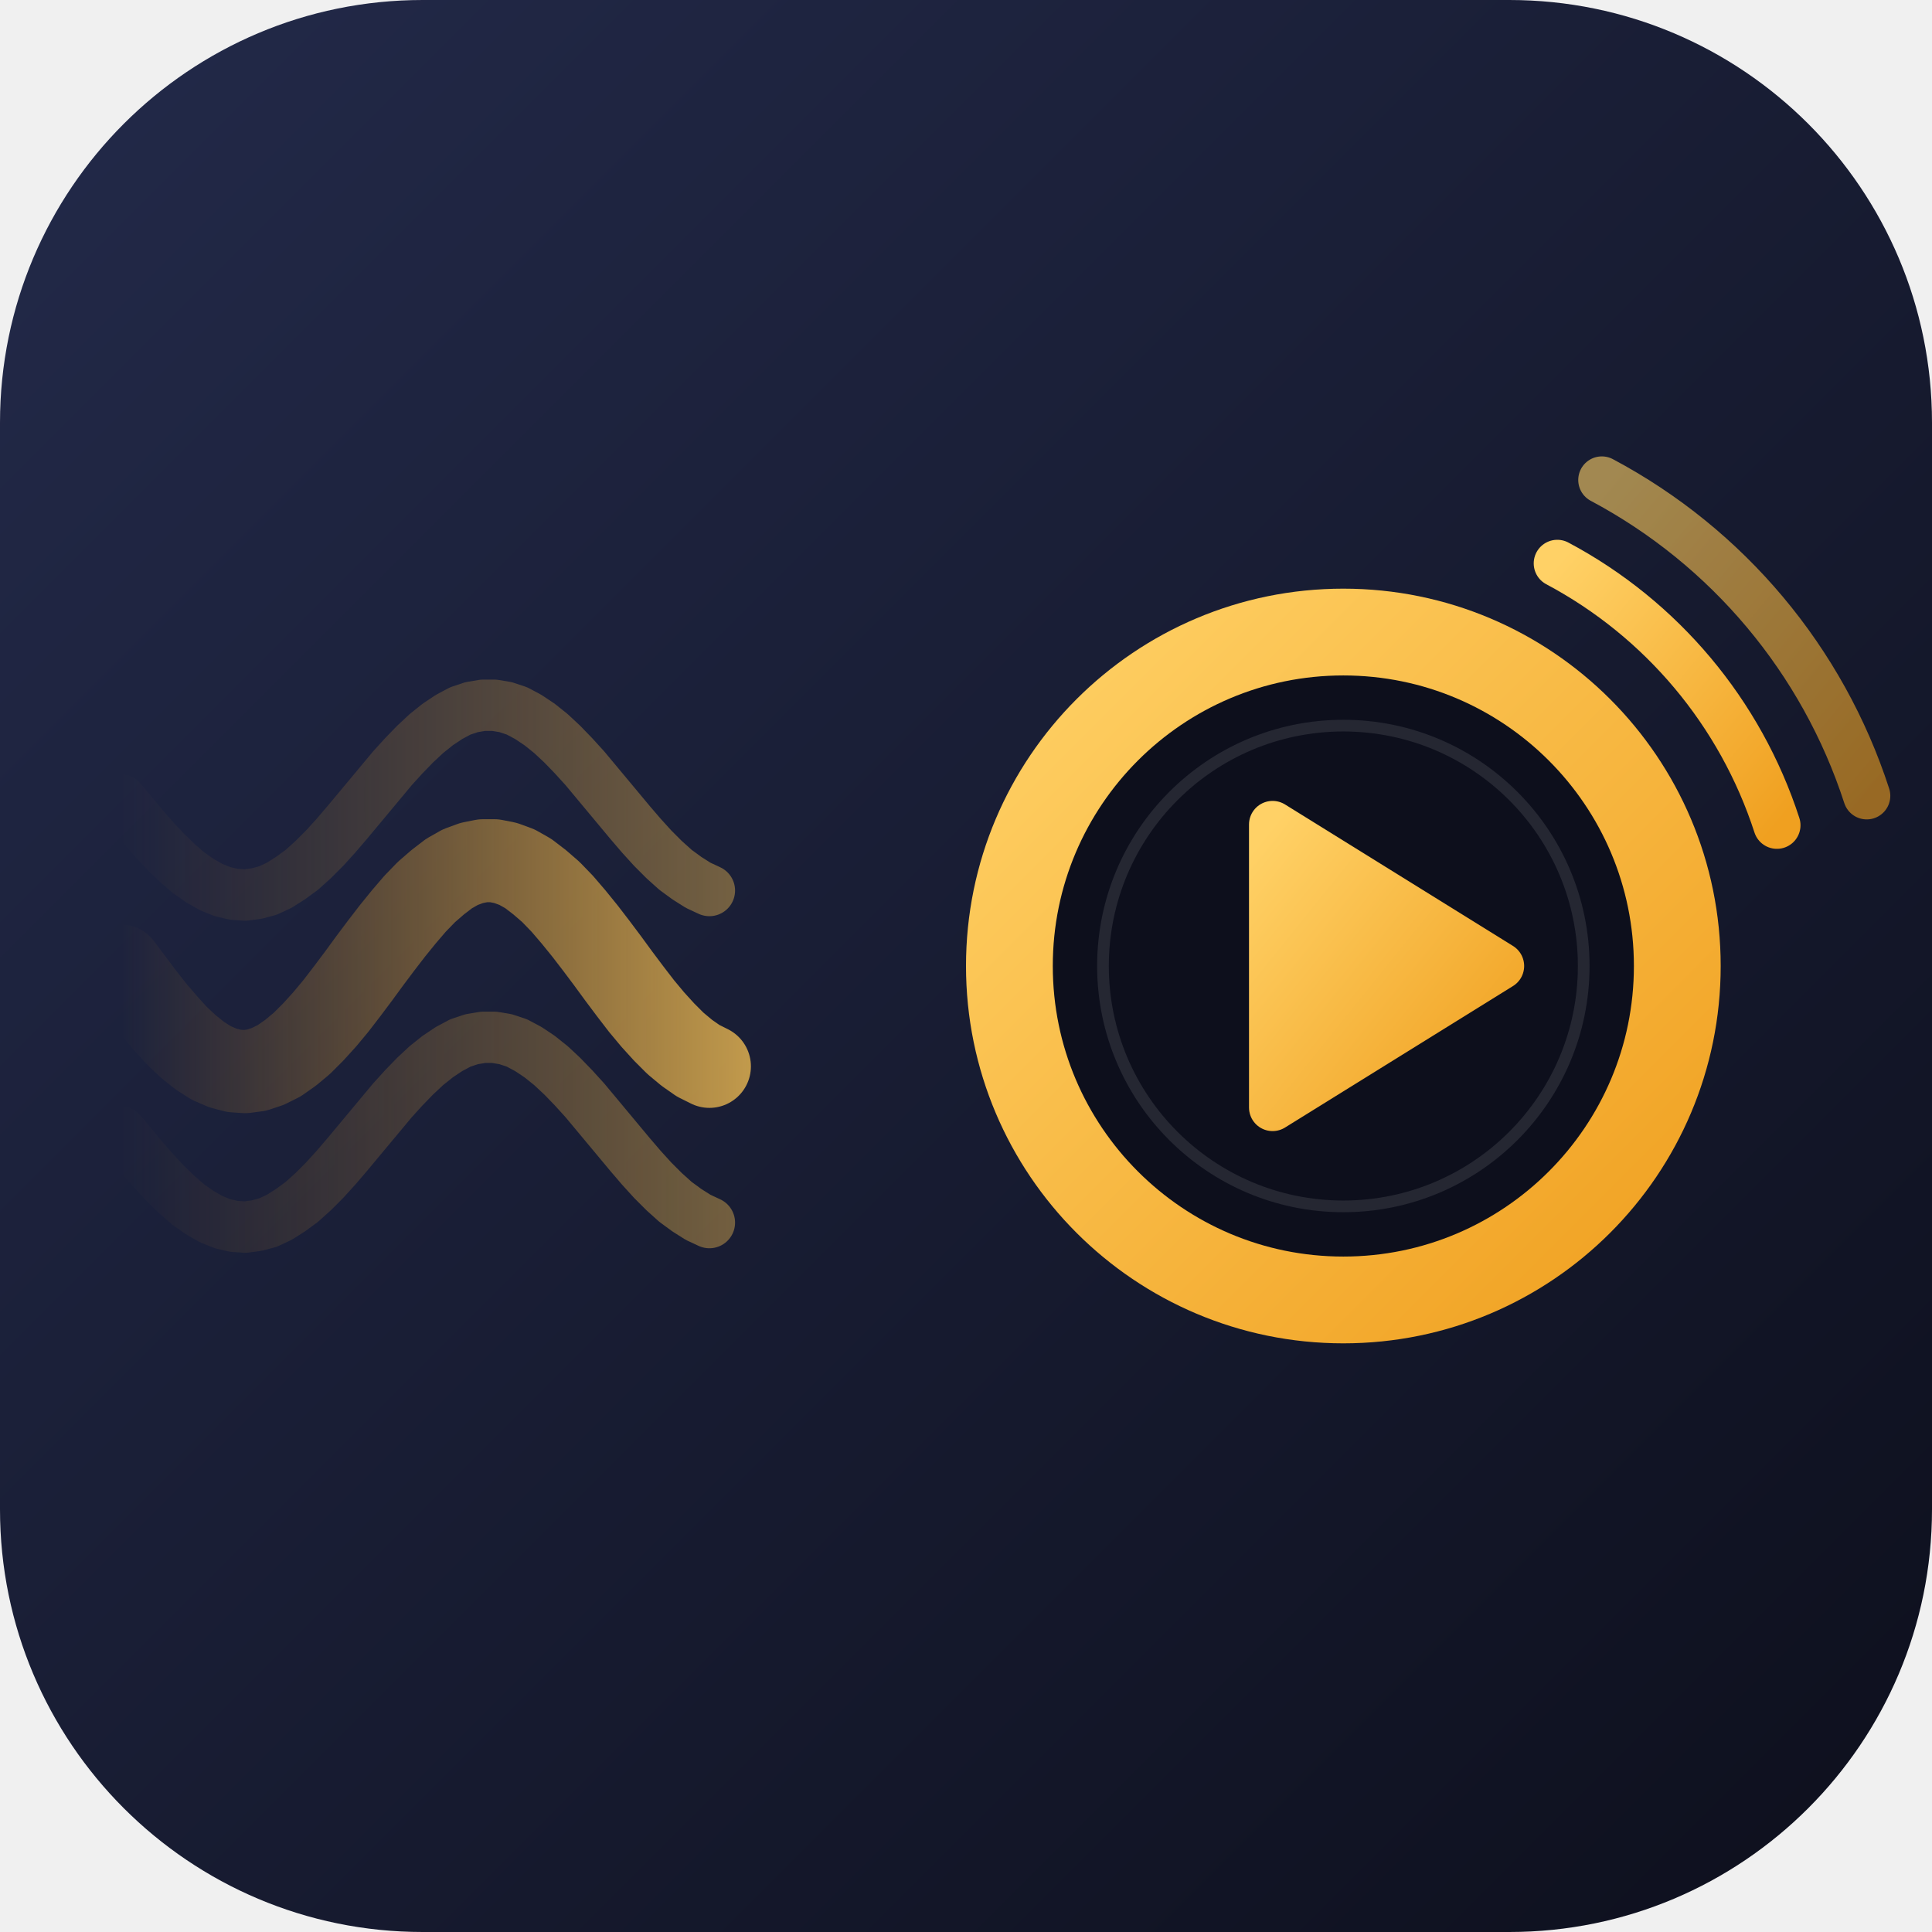
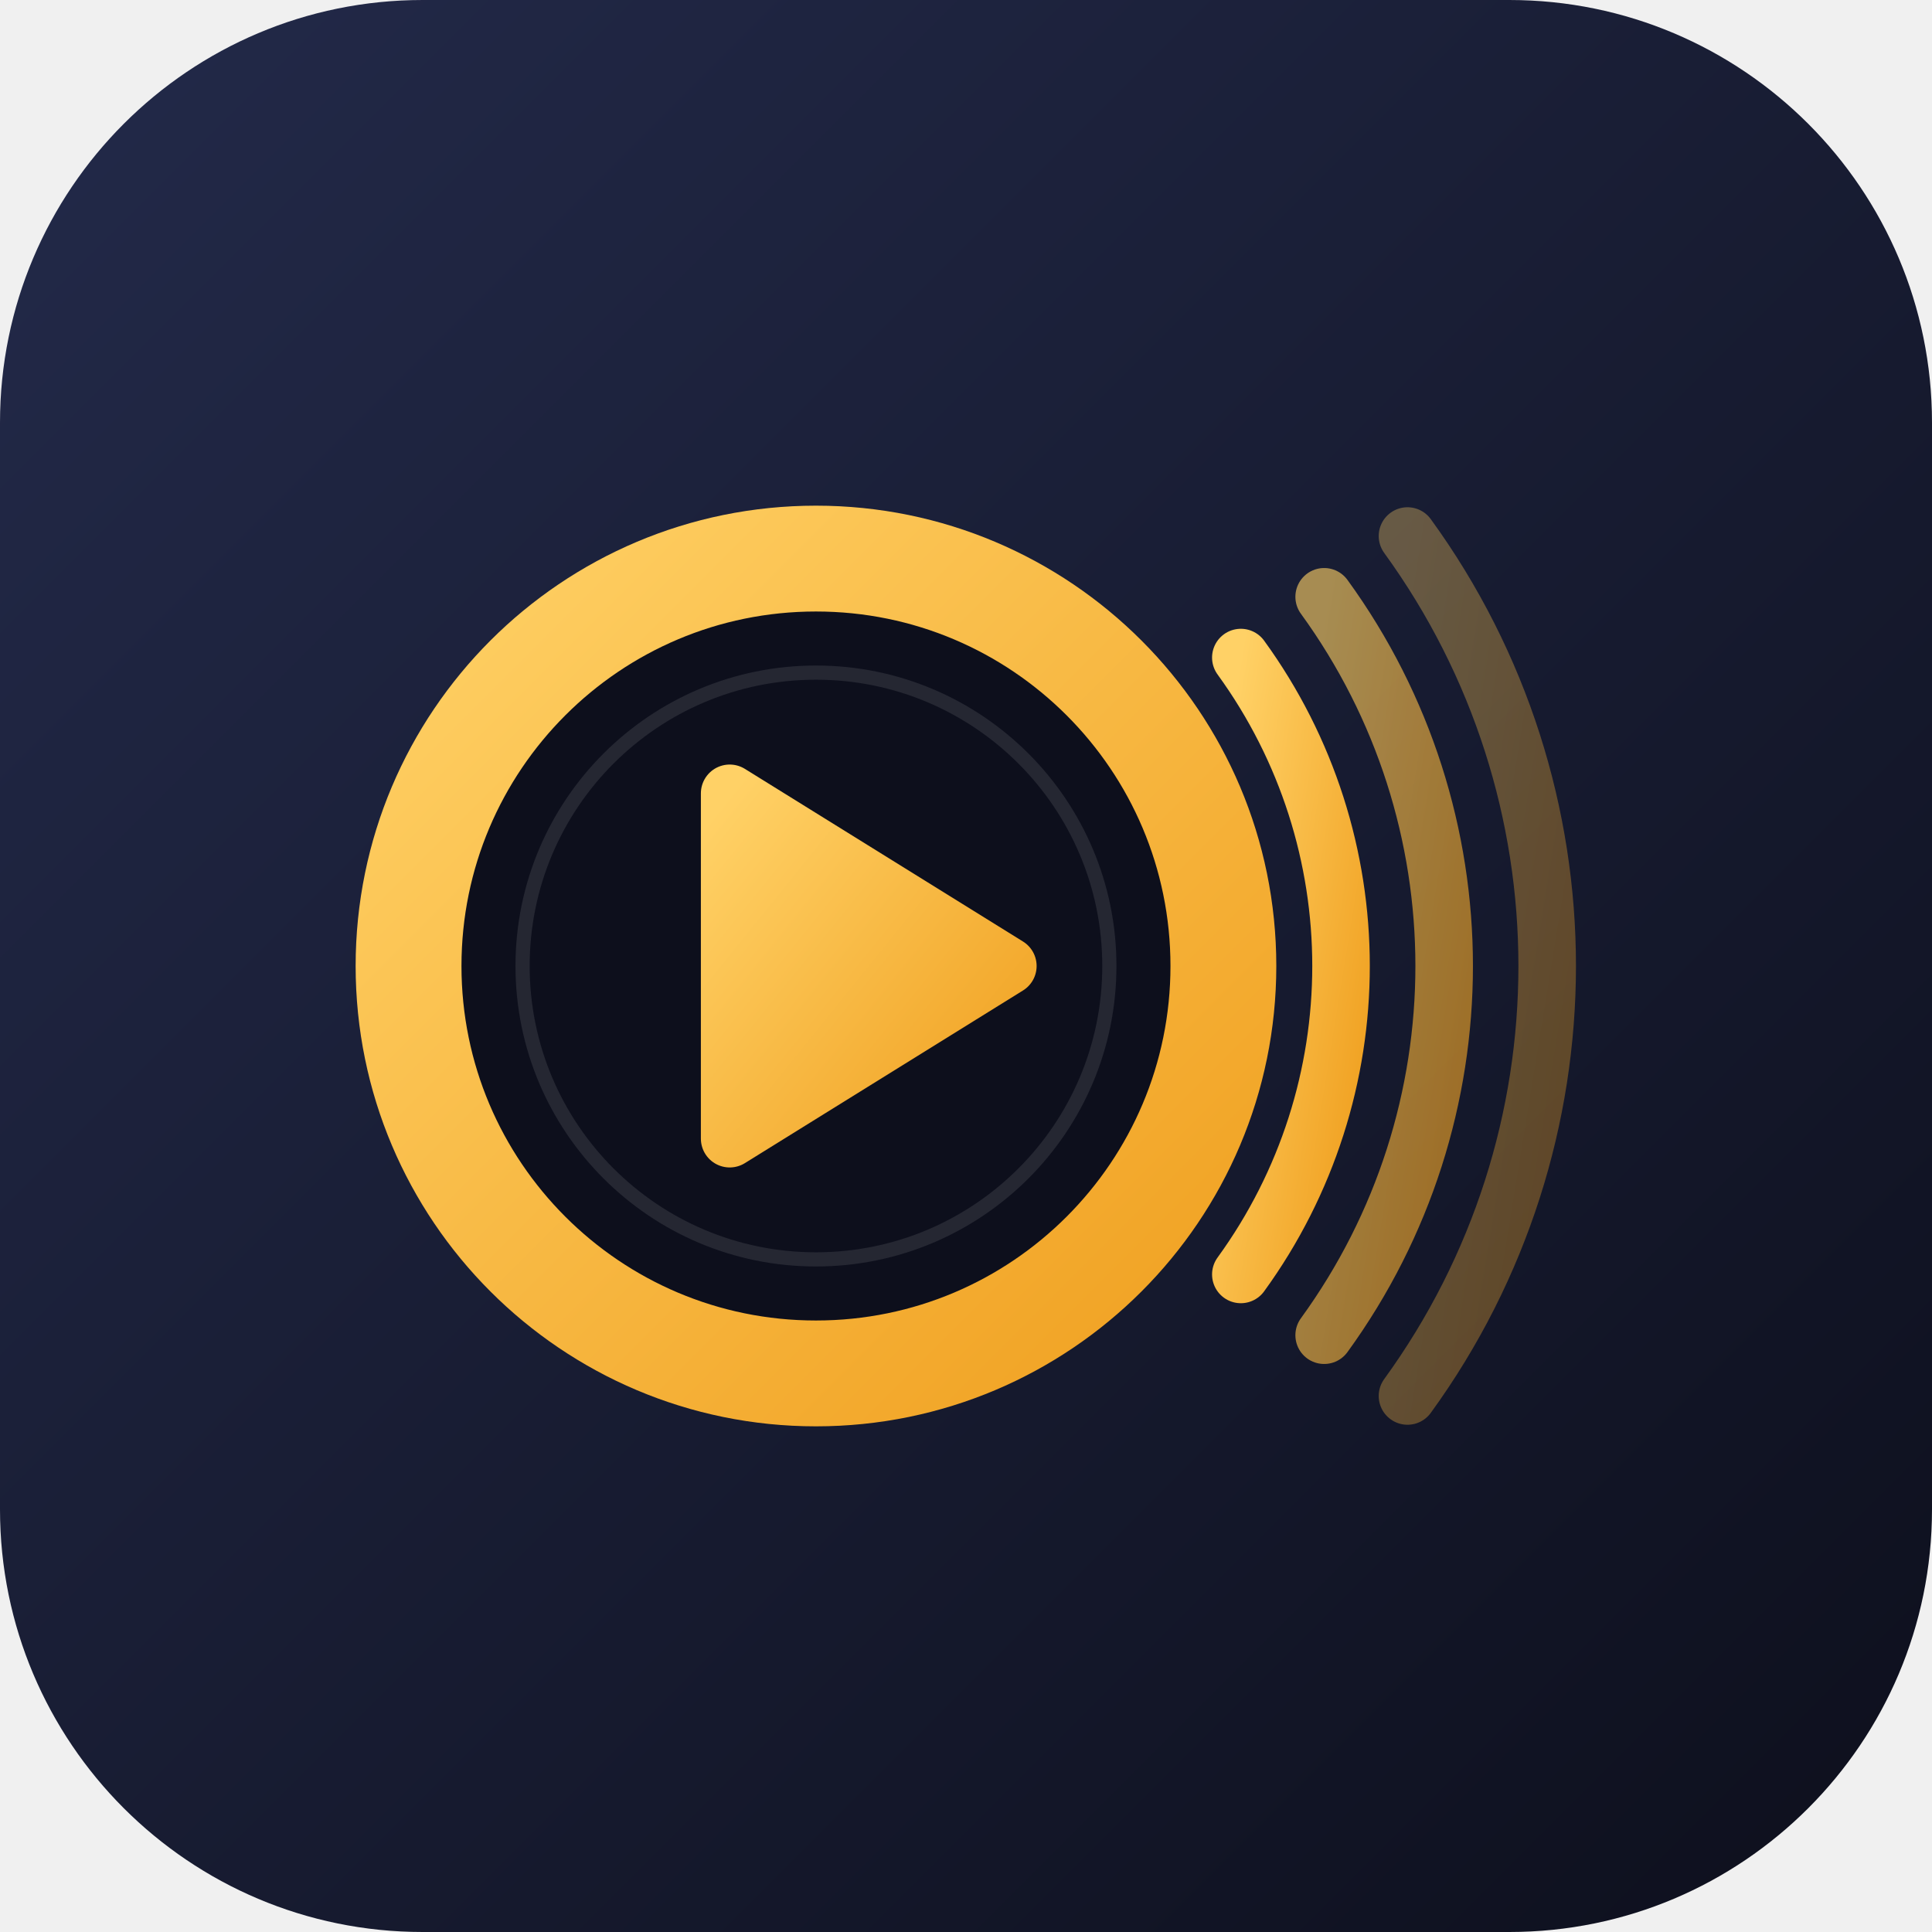
<svg xmlns="http://www.w3.org/2000/svg" viewBox="0 0 512 512" width="512" height="512">
  <defs>
    <linearGradient id="bg" x1="0" y1="0" x2="1" y2="1">
      <stop offset="0" stop-color="#232a4a" />
      <stop offset="1" stop-color="#0d0f1c" />
    </linearGradient>
    <linearGradient id="gold" x1="0" y1="0" x2="1" y2="1">
      <stop offset="0" stop-color="#ffd166" />
      <stop offset="1" stop-color="#f0a020" />
    </linearGradient>
-     <linearGradient id="trail356" gradientUnits="userSpaceOnUse" x1="32" y1="0" x2="256" y2="0">
-       <stop offset="0" stop-color="#f0a020" stop-opacity="0" />
-       <stop offset="1" stop-color="#ffd166" />
-     </linearGradient>
  </defs>
  <rect width="512" height="512" rx="112" fill="url(#bg)" />
-   <g fill="none" stroke="url(#trail356)" stroke-linecap="round" stroke-linejoin="round">
-     <path d="M32.0 256.0 L35.0 260.0 L38.0 264.0 L41.0 267.8 L44.0 271.3 L47.0 274.6 L50.0 277.4 L53.0 279.8 L56.0 281.7 L59.0 283.0 L62.0 283.8 L65.0 284.0 L68.0 283.6 L71.0 282.6 L74.0 281.1 L77.0 279.0 L80.0 276.5 L83.0 273.5 L86.0 270.2 L89.0 266.6 L92.0 262.7 L95.0 258.7 L98.0 254.6 L101.0 250.6 L104.0 246.7 L107.0 243.0 L110.0 239.5 L113.0 236.4 L116.0 233.8 L119.0 231.5 L122.0 229.8 L125.0 228.7 L128.0 228.1 L131.0 228.1 L134.0 228.7 L137.0 229.8 L140.0 231.5 L143.0 233.8 L146.0 236.4 L149.0 239.5 L152.0 243.0 L155.0 246.7 L158.0 250.6 L161.0 254.6 L164.0 258.7 L167.0 262.7 L170.0 266.6 L173.0 270.2 L176.0 273.5 L179.0 276.5 L182.0 279.0 L185.0 281.1 L188.0 282.6" stroke-width="22" />
-     <path d="M32.0 300.0 L35.0 303.6 L38.0 307.2 L41.0 310.6 L44.0 313.8 L47.0 316.7 L50.0 319.3 L53.0 321.4 L56.0 323.1 L59.0 324.3 L62.0 325.0 L65.0 325.2 L68.0 324.8 L71.0 324.0 L74.0 322.6 L77.0 320.7 L80.0 318.5 L83.0 315.8 L86.0 312.8 L89.0 309.5 L92.0 306.0 L95.0 302.4 L98.0 298.8 L101.0 295.2 L104.0 291.6 L107.0 288.3 L110.0 285.2 L113.0 282.4 L116.0 280.0 L119.0 278.0 L122.0 276.4 L125.0 275.4 L128.0 274.9 L131.0 274.9 L134.0 275.4 L137.0 276.4 L140.0 278.0 L143.0 280.0 L146.0 282.4 L149.0 285.2 L152.0 288.3 L155.0 291.6 L158.0 295.2 L161.0 298.8 L164.0 302.4 L167.0 306.0 L170.0 309.5 L173.0 312.8 L176.0 315.8 L179.0 318.5 L182.0 320.7 L185.0 322.6 L188.0 324.0" stroke-width="13.6" opacity=".55" />
-     <path d="M32.0 212.0 L35.0 215.6 L38.0 219.2 L41.0 222.6 L44.0 225.8 L47.0 228.7 L50.0 231.3 L53.0 233.4 L56.0 235.1 L59.0 236.3 L62.0 237.0 L65.0 237.2 L68.0 236.8 L71.0 236.0 L74.0 234.6 L77.0 232.7 L80.0 230.5 L83.0 227.8 L86.0 224.8 L89.0 221.5 L92.0 218.0 L95.0 214.4 L98.0 210.8 L101.0 207.2 L104.0 203.6 L107.0 200.3 L110.0 197.2 L113.0 194.4 L116.0 192.0 L119.0 190.0 L122.0 188.4 L125.0 187.4 L128.0 186.9 L131.0 186.9 L134.0 187.4 L137.0 188.4 L140.0 190.0 L143.0 192.0 L146.0 194.4 L149.0 197.2 L152.0 200.3 L155.0 203.6 L158.0 207.2 L161.0 210.8 L164.0 214.4 L167.0 218.0 L170.0 221.5 L173.0 224.8 L176.0 227.8 L179.0 230.5 L182.0 232.7 L185.0 234.6 L188.0 236.0" stroke-width="13.6" opacity=".55" />
-   </g>
-   <circle cx="356" cy="256" r="88.5" fill="#0d0f1c" stroke="url(#gold)" stroke-width="23.0" />
-   <circle cx="356" cy="256" r="63.7" fill="none" stroke="#fff" stroke-opacity=".10" stroke-width="3.1" />
-   <path d="M337.25 218.5 L337.25 293.5 L397.667 256 Z" fill="url(#gold)" stroke="url(#gold)" stroke-width="12.5" stroke-linejoin="round" />
-   <g fill="none" stroke="url(#gold)" stroke-linecap="round">
-     <path d="M412.7 149.3 A120.8 120.8 0 0 1 470.9 218.7" stroke-width="12.5" opacity="1" />
-     <path d="M424.5 127.2 A145.8 145.8 0 0 1 494.7 210.9" stroke-width="12.5" opacity="0.6" />
+   <g transform="translate(256 256) scale(1.22) translate(-256 -256)">
+     <circle cx="223.41" cy="256.00" r="88.50" fill="#0d0f1c" stroke="url(#gold)" stroke-width="22.99" />
+     <circle cx="223.41" cy="256.00" r="63.73" fill="none" stroke="#fff" stroke-opacity=".10" stroke-width="3.08" />
+     <path d="M204.67 218.50 L204.67 293.50 L265.08 256.00 Z" fill="url(#gold)" stroke="url(#gold)" stroke-width="12.52" stroke-linejoin="round" />
+     <g fill="none" stroke="url(#gold)" stroke-linecap="round">
+       <path d="M315.7 189.0 A114.0 114.0 0 0 1 315.7 323.0" stroke-width="12.5" opacity="1" />
+       <path d="M333.8 175.8 A136.4 136.4 0 0 1 333.8 336.2" stroke-width="12.5" opacity="0.62" />
+       <path d="M351.9 162.6 A158.9 158.9 0 0 1 351.9 349.4" stroke-width="12.5" opacity="0.34" />
+     </g>
  </g>
</svg>
